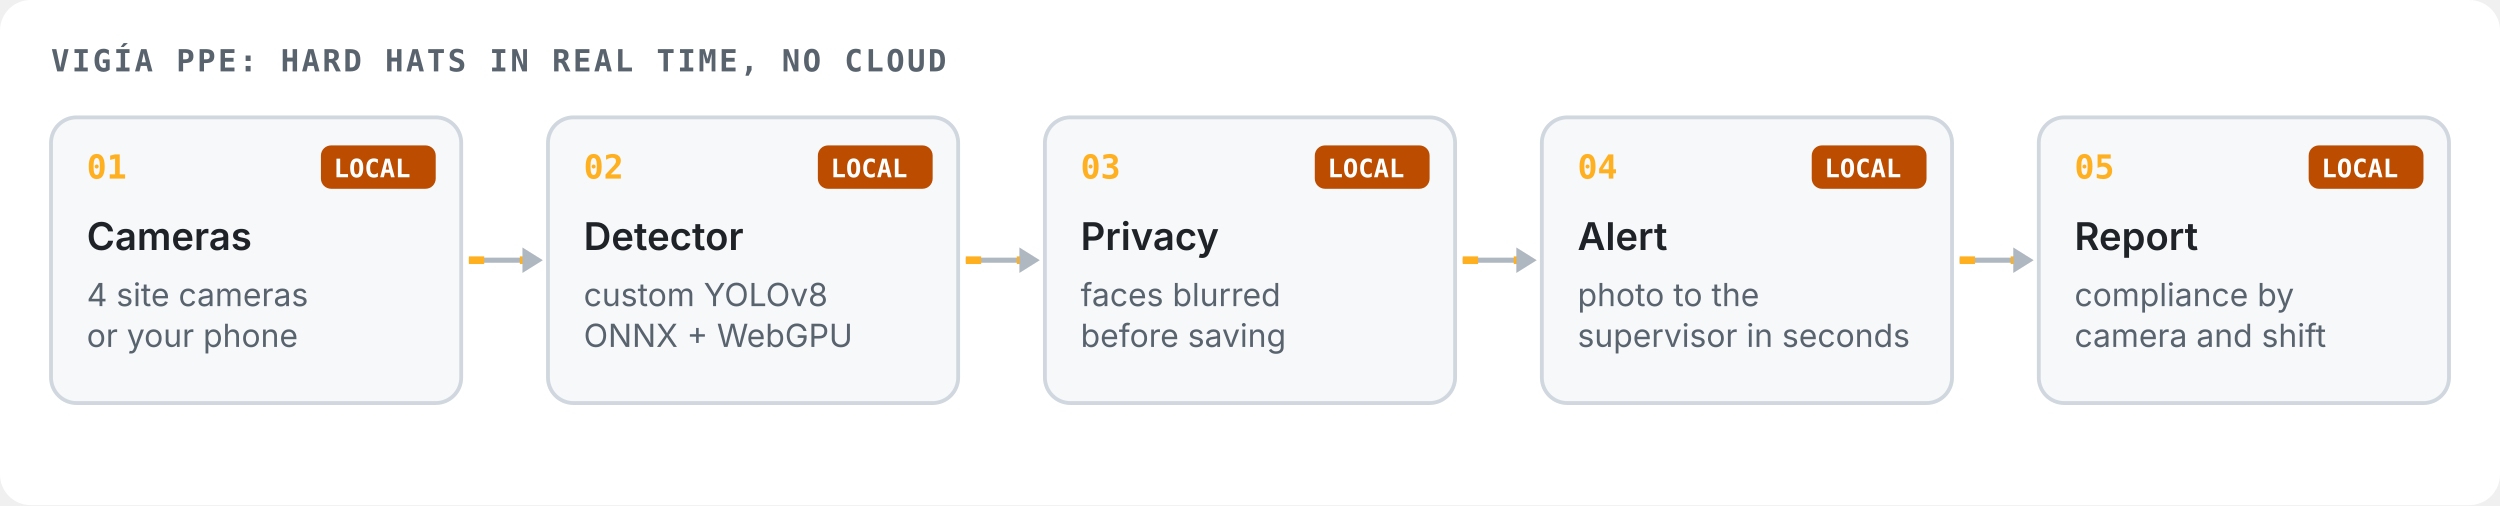
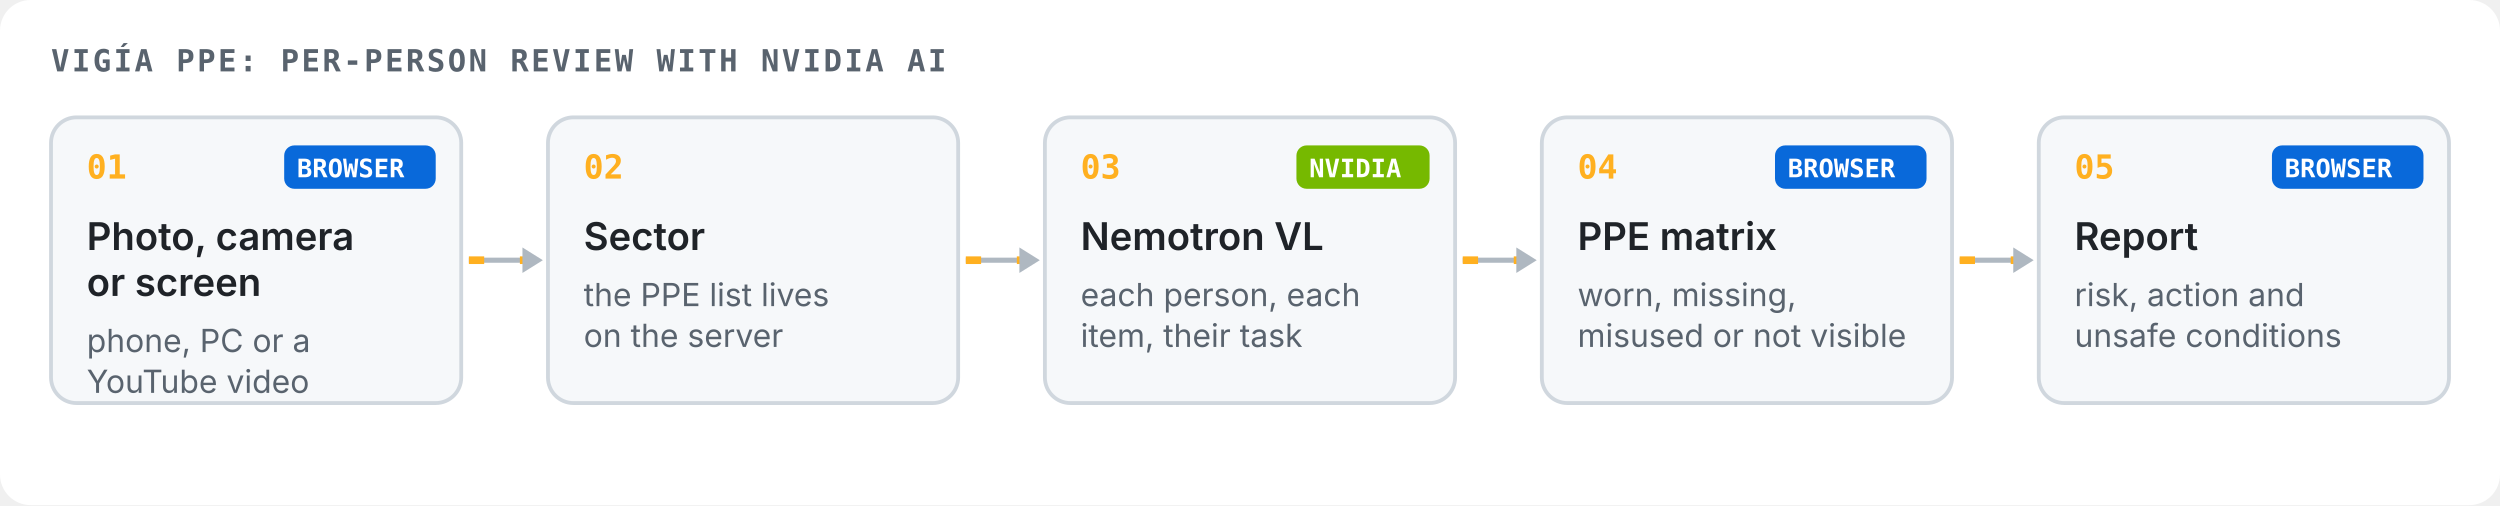
- <svg xmlns="http://www.w3.org/2000/svg" viewBox="0 0 980 198" width="980" height="198" role="img" aria-label="Vigía PPE: hard hats in real time, no cloud">
+ <svg xmlns="http://www.w3.org/2000/svg" viewBox="0 0 980 198" width="980" height="198" role="img" aria-label="Vigía PPE: per-person review with NVIDIA AI">
  <style>
    .bg{fill:#ffffff} .box{fill:#f6f8fa;stroke:#d0d7de;stroke-width:1.5} .t{fill:#1f2328;font:600 15px system-ui,-apple-system,'Segoe UI',sans-serif}
    .s{fill:#59636e;font:12.5px system-ui,-apple-system,'Segoe UI',sans-serif} .ttl{fill:#59636e;font:600 12px ui-monospace,Consolas,monospace;letter-spacing:.08em}
    .ar{stroke:#afb8c1;stroke-width:2;fill:none} .ah{fill:#afb8c1}
    .flow{stroke:#ffb020;stroke-width:3;fill:none;stroke-dasharray:6 14;animation:dash 1.1s linear infinite}
    .hl{fill:none;stroke:#ffb020;stroke-width:2.5;opacity:0;animation:pulse 6.0s ease-in-out infinite}
    .tagnv{fill:#76b900} .tagweb{fill:#0969da} .tagedge{fill:#bc4c00} .tagt{fill:#fff;font:700 10px ui-monospace,Consolas,monospace}
    .num{fill:#ffb020;font:800 13px ui-monospace,Consolas,monospace}
    @keyframes dash{to{stroke-dashoffset:-20}}
    @keyframes pulse{0%,3.0%{opacity:0}7.0%{opacity:1}19.0%{opacity:1}25.0%,100%{opacity:0}}
    @media (prefers-color-scheme:dark){.bg{fill:#0d1117} .box{fill:#161b22;stroke:#30363d} .t{fill:#e6edf3} .s,.ttl{fill:#9198a1} .ar{stroke:#484f58} .ah{fill:#484f58}}
    @media (prefers-reduced-motion:reduce){.flow,.hl{animation:none} .hl{opacity:1}}
    </style>
  <rect class="bg" width="980" height="198" rx="12" />
-   <text class="ttl" x="20" y="28">VIGÍA PPE: HARD HATS IN REAL TIME, NO CLOUD</text>
+   <text class="ttl" x="20" y="28">VIGÍA PPE: PER-PERSON REVIEW WITH NVIDIA AI</text>
  <rect class="box" x="20.0" y="46" width="160.8" height="112" rx="10" />
  <rect class="hl" x="20.0" y="46" width="160.8" height="112" rx="10" style="animation-delay:0.00s" />
  <text class="num" x="34.0" y="70">01</text>
-   <rect class="tagedge" x="125.8" y="57" width="45.0" height="17" rx="4" />
-   <text class="tagt" x="130.8" y="69.5">LOCAL</text>
-   <text class="t" x="34.0" y="98">Cameras</text>
-   <text class="s" x="34.0" y="120">4 site cameras</text>
-   <text class="s" x="34.0" y="136">or your phone</text>
+   <rect class="tagweb" x="111.4" y="57" width="59.4" height="17" rx="4" />
+   <text class="tagt" x="116.4" y="69.5">BROWSER</text>
+   <text class="t" x="34.0" y="98">Photo, camera</text>
+   <text class="t" x="34.0" y="116">or screen</text>
+   <text class="s" x="34.0" y="138">phone, PC or a</text>
+   <text class="s" x="34.0" y="154">YouTube video</text>
  <path class="ar" d="M183.8 102.0 H208.8" />
  <path class="flow" d="M183.8 102.0 H206.8" />
  <path class="ah" d="M212.8 102.0 l-8 -5 v10 z" />
  <rect class="box" x="214.8" y="46" width="160.8" height="112" rx="10" />
  <rect class="hl" x="214.8" y="46" width="160.8" height="112" rx="10" style="animation-delay:1.20s" />
  <text class="num" x="228.8" y="70">02</text>
-   <rect class="tagedge" x="320.6" y="57" width="45.0" height="17" rx="4" />
-   <text class="tagt" x="325.6" y="69.5">LOCAL</text>
-   <text class="t" x="228.8" y="98">Detector</text>
-   <text class="s" x="228.8" y="120">custom YOLOv8</text>
-   <text class="s" x="228.8" y="136">ONNX + WebGPU</text>
+   <text class="t" x="228.8" y="98">Sector</text>
+   <text class="s" x="228.8" y="120">the PPE list lives</text>
+   <text class="s" x="228.8" y="136">on the server</text>
  <path class="ar" d="M378.6 102.0 H403.6" />
  <path class="flow" d="M378.6 102.0 H401.6" />
  <path class="ah" d="M407.6 102.0 l-8 -5 v10 z" />
  <rect class="box" x="409.6" y="46" width="160.8" height="112" rx="10" />
  <rect class="hl" x="409.6" y="46" width="160.8" height="112" rx="10" style="animation-delay:2.40s" />
  <text class="num" x="423.6" y="70">03</text>
-   <rect class="tagedge" x="515.4" y="57" width="45.0" height="17" rx="4" />
-   <text class="tagt" x="520.4" y="69.5">LOCAL</text>
-   <text class="t" x="423.6" y="98">Privacy</text>
-   <text class="s" x="423.6" y="120">faces blurred</text>
-   <text class="s" x="423.6" y="136">before saving</text>
+   <rect class="tagnv" x="508.2" y="57" width="52.2" height="17" rx="4" />
+   <text class="tagt" x="513.2" y="69.5">NVIDIA</text>
+   <text class="t" x="423.6" y="98">Nemotron VL</text>
+   <text class="s" x="423.6" y="120">each person, each</text>
+   <text class="s" x="423.6" y="136">item, their task</text>
  <path class="ar" d="M573.4 102.0 H598.4" />
  <path class="flow" d="M573.4 102.0 H596.4" />
  <path class="ah" d="M602.4 102.0 l-8 -5 v10 z" />
  <rect class="box" x="604.4" y="46" width="160.8" height="112" rx="10" />
  <rect class="hl" x="604.4" y="46" width="160.8" height="112" rx="10" style="animation-delay:3.60s" />
  <text class="num" x="618.4" y="70">04</text>
-   <rect class="tagedge" x="710.2" y="57" width="45.0" height="17" rx="4" />
-   <text class="tagt" x="715.2" y="69.5">LOCAL</text>
-   <text class="t" x="618.4" y="98">Alert</text>
-   <text class="s" x="618.4" y="120">photo to the</text>
-   <text class="s" x="618.4" y="136">supervisor in seconds</text>
+   <rect class="tagweb" x="695.8" y="57" width="59.4" height="17" rx="4" />
+   <text class="tagt" x="700.8" y="69.5">BROWSER</text>
+   <text class="t" x="618.4" y="98">PPE matrix</text>
+   <text class="s" x="618.4" y="120">worn, missing,</text>
+   <text class="s" x="618.4" y="136">misused or not visible</text>
  <path class="ar" d="M768.2 102.0 H793.2" />
  <path class="flow" d="M768.2 102.0 H791.2" />
  <path class="ah" d="M797.2 102.0 l-8 -5 v10 z" />
  <rect class="box" x="799.2" y="46" width="160.8" height="112" rx="10" />
  <rect class="hl" x="799.2" y="46" width="160.8" height="112" rx="10" style="animation-delay:4.80s" />
  <text class="num" x="813.2" y="70">05</text>
-   <rect class="tagedge" x="905.0" y="57" width="45.0" height="17" rx="4" />
-   <text class="tagt" x="910.0" y="69.5">LOCAL</text>
+   <rect class="tagweb" x="890.6" y="57" width="59.4" height="17" rx="4" />
+   <text class="tagt" x="895.6" y="69.5">BROWSER</text>
  <text class="t" x="813.2" y="98">Report</text>
-   <text class="s" x="813.2" y="120">compliance by</text>
-   <text class="s" x="813.2" y="136">camera and shift</text>
+   <text class="s" x="813.2" y="120">risk, action and</text>
+   <text class="s" x="813.2" y="136">unsafe conditions</text>
</svg>
